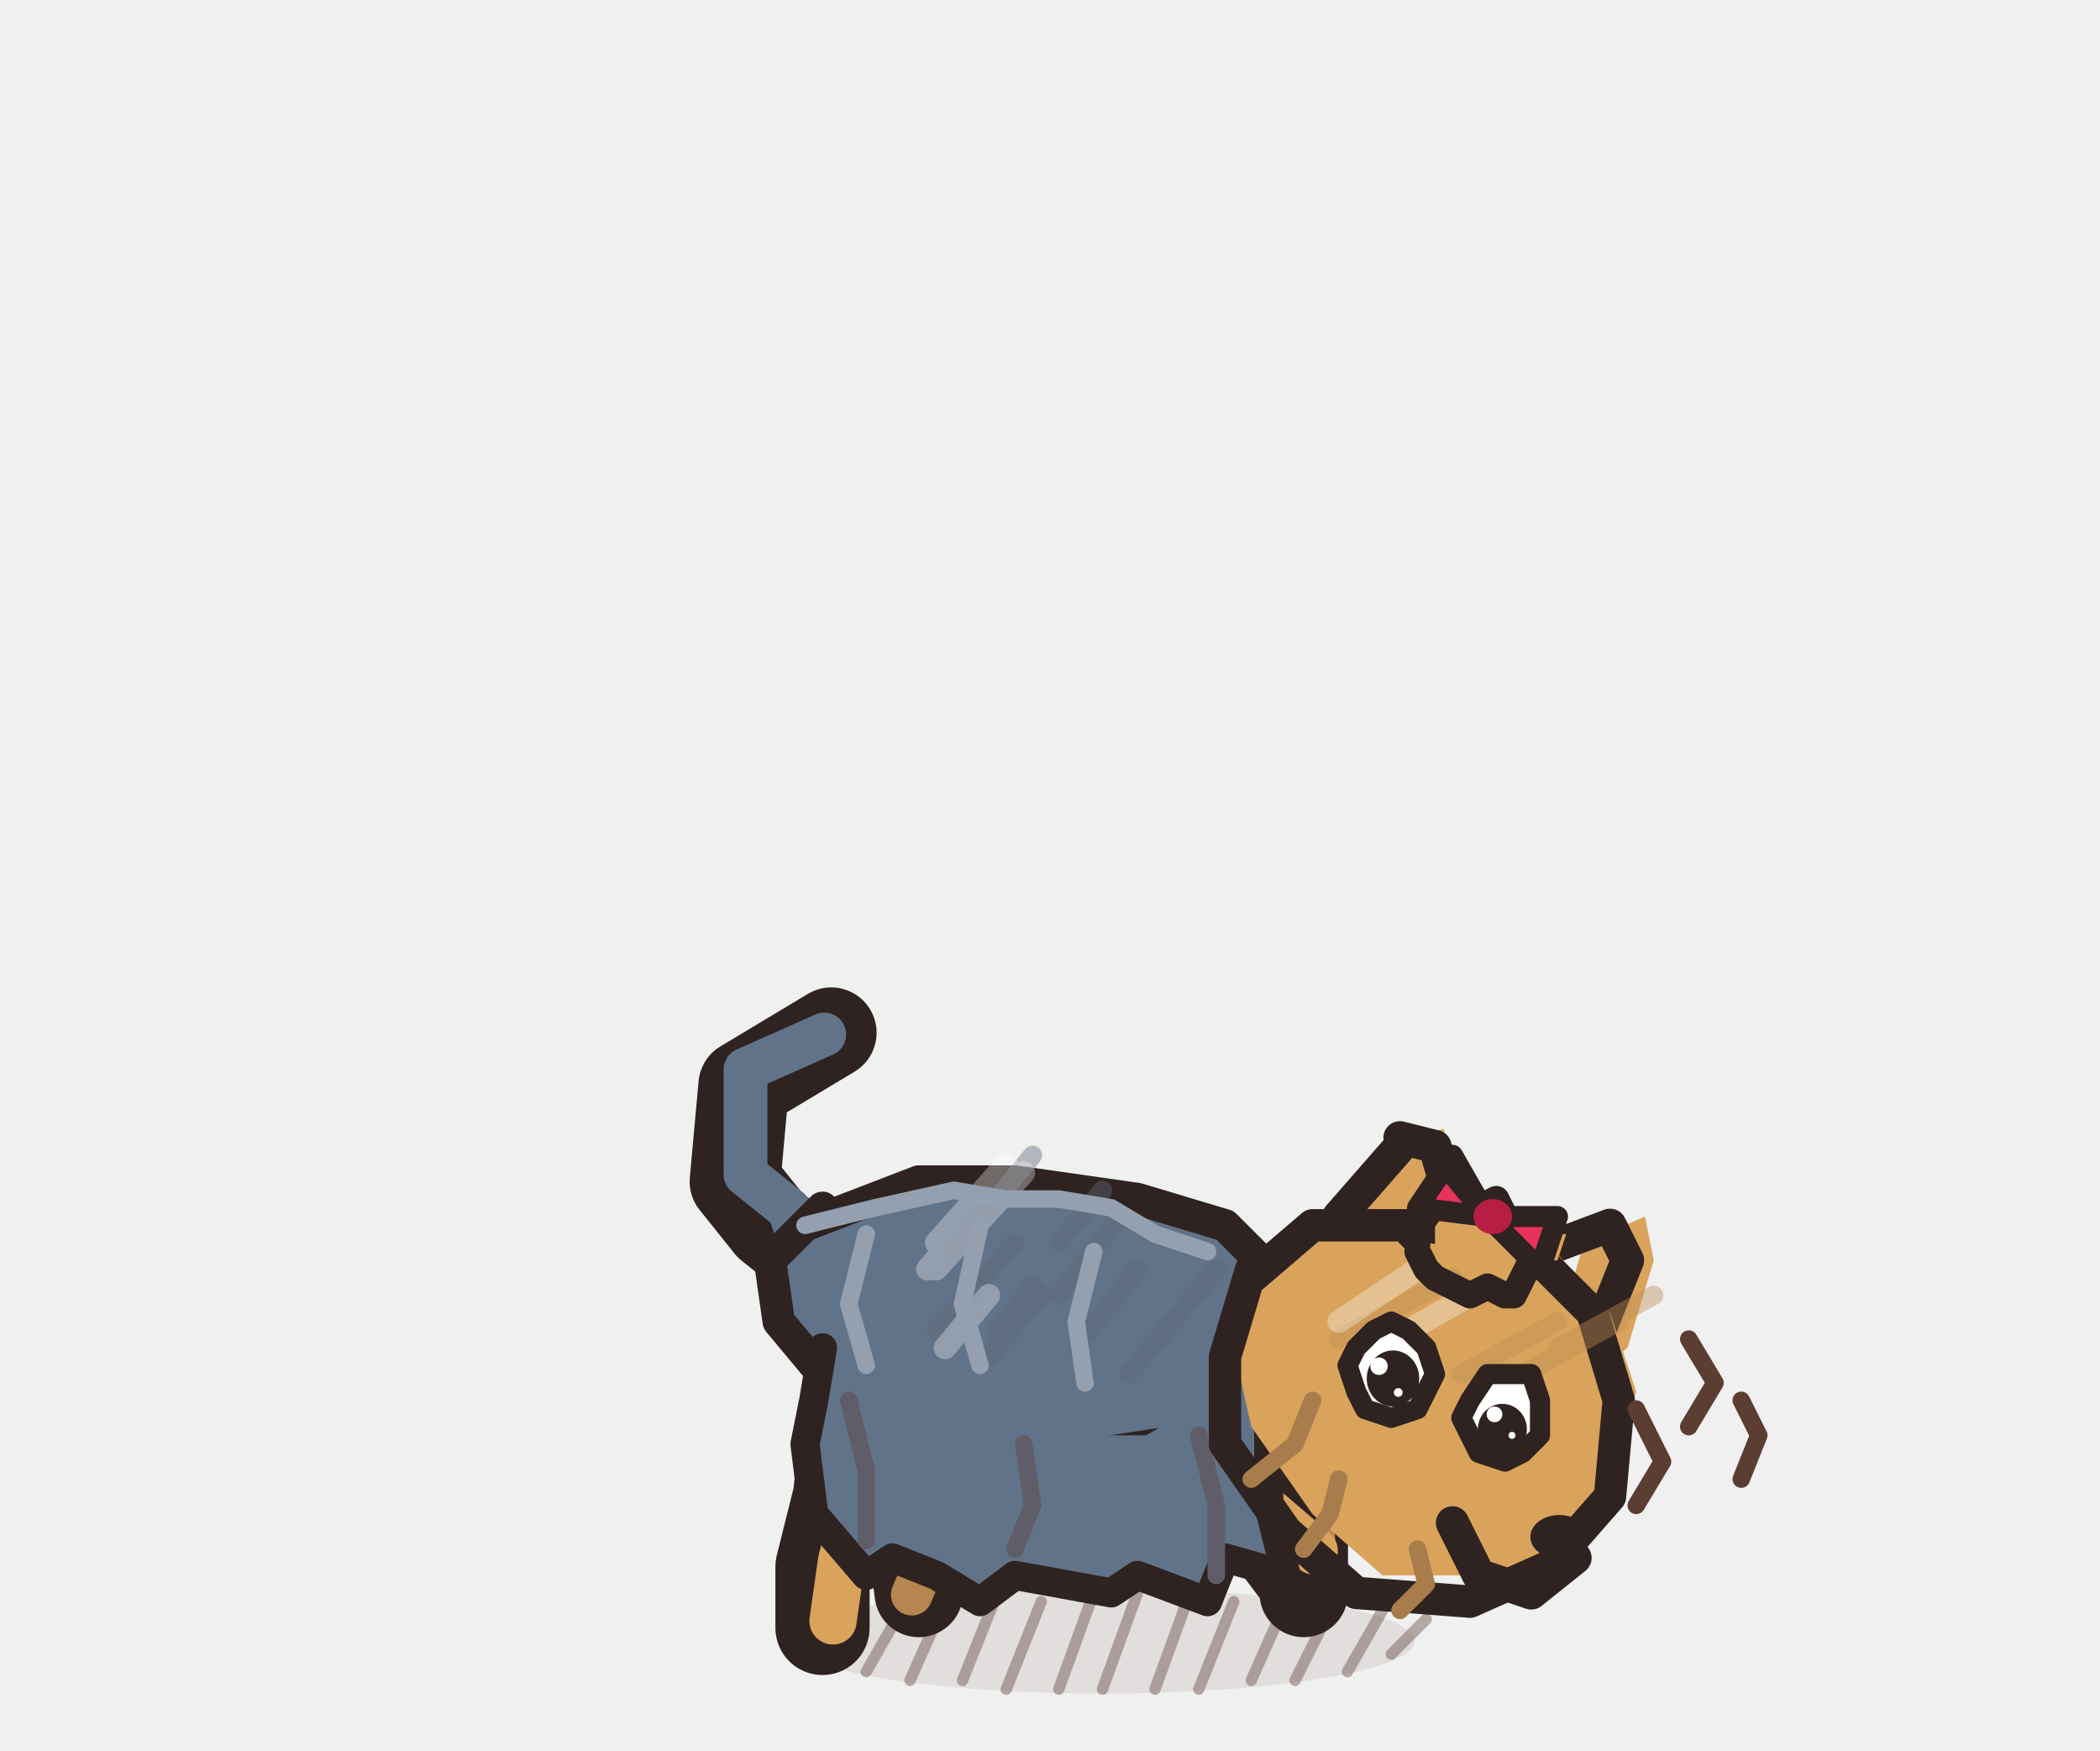
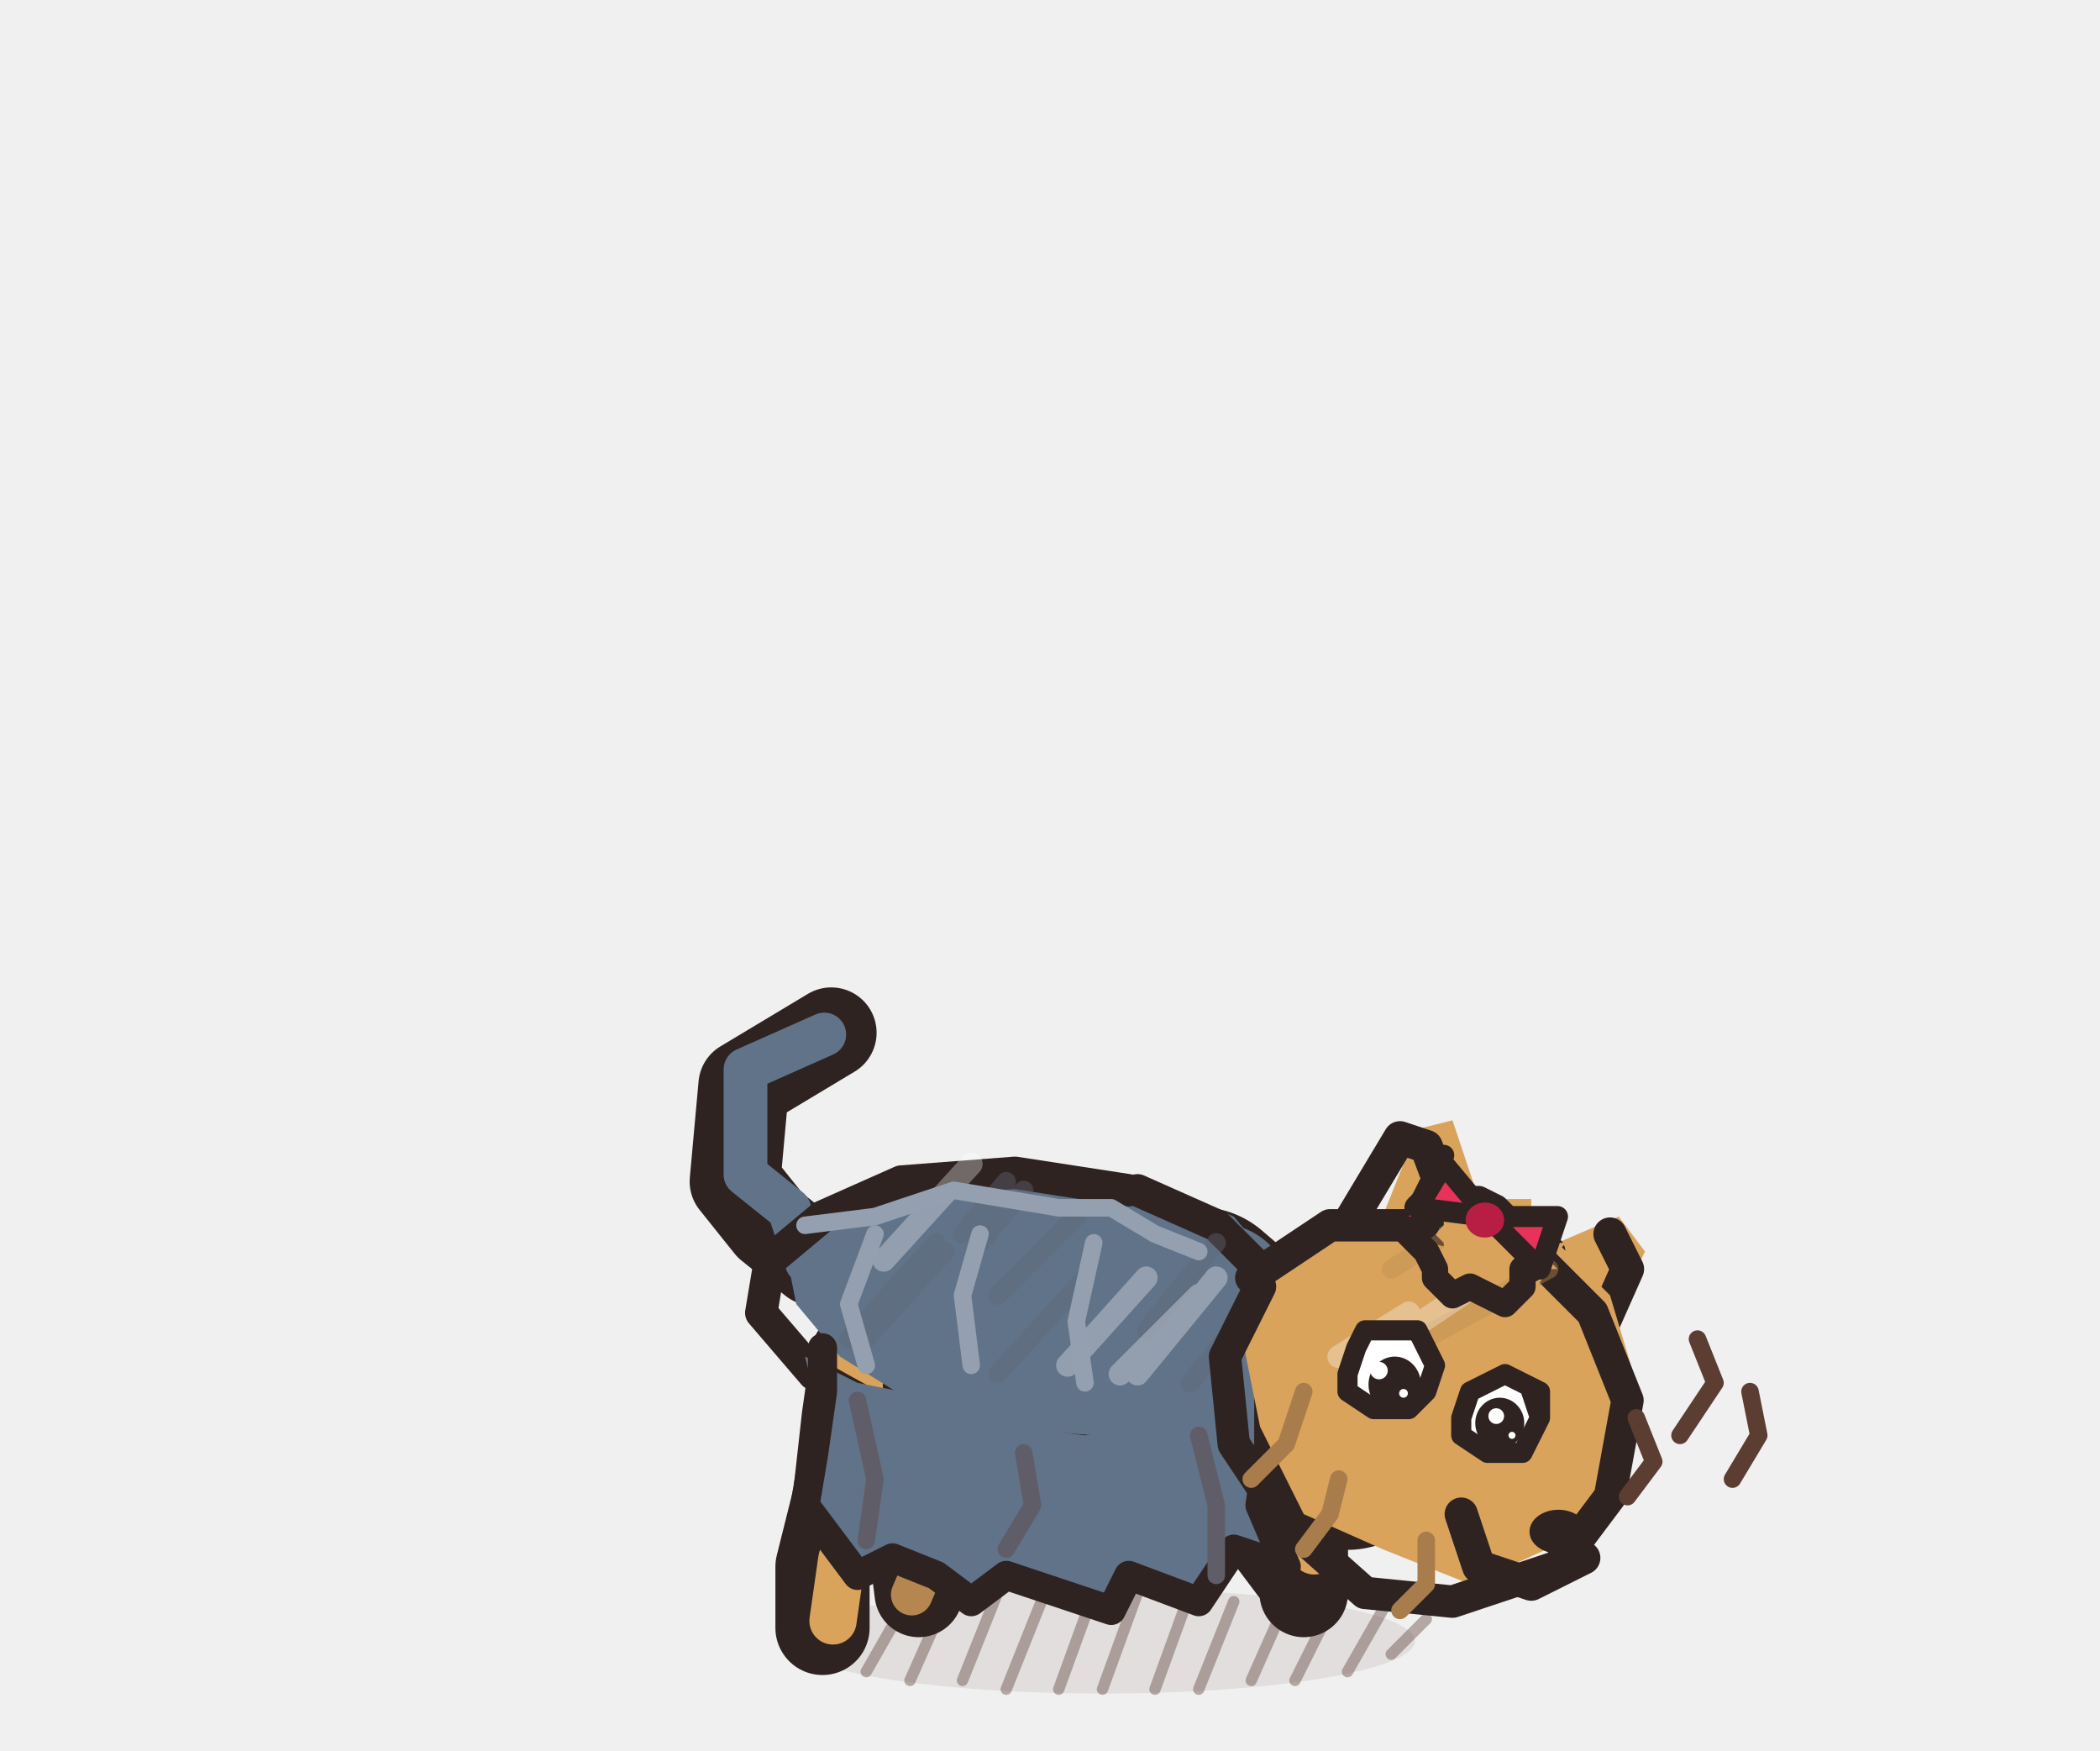
<svg xmlns="http://www.w3.org/2000/svg" width="240" height="200" class="pa-dog pa-pose-sniff" viewBox="0 0 240 200" role="img" aria-label="Toffee the Yorkshire Terrier, sniff">
  <g>
    <ellipse cx="126" cy="187.5" rx="35.7" ry="6" fill="#5B3D32" opacity="0.1" />
    <path d="M93 190l4 -4M99 191l4 -7M104 192l4 -9M110 192l4 -10M115 193l4 -10M121 193l4 -11M126 193l4 -11M132 193l4 -11M137 193l4 -10M143 192l4 -9M148 192l4 -8M154 191l4 -7M159 189l4 -4" stroke="#5B3D32" stroke-width="1.3" stroke-linecap="round" opacity="0.4" fill="none" />
    <g class="pa-d-f0">
      <path d="M93 144L88 140L84 135L85 124L95 118" fill="none" stroke="#2E2320" stroke-width="10.365" stroke-linecap="round" stroke-linejoin="round" />
      <path d="M91 145L89 139L84 135L84 123L93 119" fill="none" stroke="#617389" stroke-width="5" stroke-linecap="round" stroke-linejoin="round" transform="translate(1.2 -0.8)" />
      <g class="pa-d-leg pa-d-leg-FH">
        <path d="M107 153L107 162L106 168L104 174L105 182" fill="none" stroke="#2E2320" stroke-width="10.117" stroke-linecap="round" stroke-linejoin="round" />
        <path d="M107 154L108 161L107 169L106 176L103 183" fill="none" stroke="#b68650" stroke-width="4.752" stroke-linecap="round" stroke-linejoin="round" transform="translate(1.2 -0.8)" />
      </g>
      <g class="pa-d-leg pa-d-leg-FF">
        <path d="M147 158L147 164L149 169L149 176L149 182" fill="none" stroke="#2E2320" stroke-width="10.117" stroke-linecap="round" stroke-linejoin="round" />
        <path d="M146 158L147 163L149 170L149 177L148 182" fill="none" stroke="#b68650" stroke-width="4.752" stroke-linecap="round" stroke-linejoin="round" transform="translate(1.2 -0.8)" />
      </g>
      <g class="pa-d-leg pa-d-leg-NH">
        <path d="M98 155L97 162L96 171L94 179L94 186" fill="none" stroke="#2E2320" stroke-width="10.765" stroke-linecap="round" stroke-linejoin="round" />
        <path d="M97 156L97 163L97 172L95 179L94 186" fill="none" stroke="#D9A35C" stroke-width="5.4" stroke-linecap="round" stroke-linejoin="round" transform="translate(1.2 -0.8)" />
      </g>
      <g class="pa-d-leg pa-d-leg-NF">
        <path d="M136 159L138 167L142 171L148 179" fill="none" stroke="#2E2320" stroke-width="10.765" stroke-linecap="round" stroke-linejoin="round" />
        <path d="M136 160L139 165L142 172L149 178" fill="none" stroke="#D9A35C" stroke-width="5.4" stroke-linecap="round" stroke-linejoin="round" transform="translate(1.2 -0.8)" />
      </g>
-       <path d="M150 154L148 159L139 163L128 165L114 164L105 160L96 156L90 150L90 144L95 138L106 136L119 135L130 136L140 139L147 146Z" fill="#617389" />
-       <path d="M92 140L105 135L116 135L130 137L140 140L147 147L148 154L147 160L139 164L126 166L113 166L101 162L94 157L89 151L88 144L94 138" fill="none" stroke="#2E2320" stroke-width="3.7" stroke-linecap="round" stroke-linejoin="round" />
-       <path d="M114 152L118 147M107 152L116 142M123 154L130 145M113 155L119 148M129 157L139 145M121 148L128 139M121 142L126 136M109 143L118 132" stroke="#606776" stroke-width="2.2" stroke-linecap="round" opacity=".42" />
-       <path d="M106 145L114 136M108 154L113 148M107 142L115 133M107 145L117 134" stroke="#fff" stroke-width="2.6" stroke-linecap="round" opacity=".32" />
-       <path d="M94 155L98 156L103 159L111 160L117 163L123 164L131 164L136 161L140 160L145 157L145 153L145 163L144 173L146 180L140 178L138 184L130 180L126 183L116 181L111 183L101 177L100 180L92 173L93 162Z" fill="#617389" />
-       <path d="M94 154L93 160L92 165L93 173L99 180L102 178L107 180L112 183L116 180L127 182L130 180L138 183L140 178L147 180L145 172L145 166L145 160L147 155" fill="none" stroke="#2E2320" stroke-width="3.33" stroke-linecap="round" stroke-linejoin="round" />
-       <path d="M97 160L99 168L99 176" fill="none" stroke="#5f5e68" stroke-width="2" stroke-linecap="round" stroke-linejoin="round" />
-       <path d="M117 165L118 172L116 177" fill="none" stroke="#5f5e68" stroke-width="2" stroke-linecap="round" stroke-linejoin="round" />
+       <path d="M137 149L144 155L149 160L154 166" fill="none" stroke="#2E2320" stroke-width="22.165" stroke-linecap="round" stroke-linejoin="round" />
+       <path d="M138 149L143 154L149 159L155 166" fill="none" stroke="#617389" stroke-width="16.8" stroke-linecap="round" stroke-linejoin="round" transform="translate(1.2 -0.8)" />
+       <path d="M150 153L146 158L140 164L129 165L115 164L104 160L96 155L91 149L90 144L97 138L105 135L119 134L132 135L141 139L146 145Z" fill="#617389" />
+       <path d="M130 136L139 140L146 147L148 154L147 160L139 165L127 166L114 165L102 162L93 157L87 150L88 144L94 139L103 135L116 134L129 136" fill="none" stroke="#2E2320" stroke-width="3.7" stroke-linecap="round" stroke-linejoin="round" />
+       <path d="M112 142L117 136M97 153L107 142M99 153L108 143M114 148L123 139M110 141L115 135M114 157L124 146M136 158L145 147M131 152L139 142" stroke="#606776" stroke-width="2.2" stroke-linecap="round" opacity=".42" />
+       <path d="M122 156L131 146M128 157L137 148M101 144L111 133M130 157L139 146" stroke="#fff" stroke-width="2.6" stroke-linecap="round" opacity=".32" />
+       <path d="M92 155L98 158L103 159L110 161L116 163L124 164L131 163L136 162L142 159L145 157L146 155L145 163L144 171L147 180L140 178L139 182L130 180L126 183L115 179L112 184L102 177L99 180L93 172L94 163Z" fill="#617389" />
+       <path d="M94 154L94 159L93 166L92 172L98 180L102 178L107 180L111 183L115 180L127 184L129 180L137 183L141 177L147 179L144 172L145 165L145 160L145 154" fill="none" stroke="#2E2320" stroke-width="3.33" stroke-linecap="round" stroke-linejoin="round" />
+       <path d="M98 160L100 169L99 176" fill="none" stroke="#5f5e68" stroke-width="2" stroke-linecap="round" stroke-linejoin="round" />
+       <path d="M117 166L118 172L115 177" fill="none" stroke="#5f5e68" stroke-width="2" stroke-linecap="round" stroke-linejoin="round" />
      <path d="M137 164L139 172L139 180" fill="none" stroke="#5f5e68" stroke-width="2" stroke-linecap="round" stroke-linejoin="round" />
-       <path d="M92 140L100 138L109 136L115 137L121 137L127 138L132 141L138 143" fill="none" stroke="#94a0af" stroke-width="2" stroke-linecap="round" stroke-linejoin="round" />
-       <path d="M99 141L97 149L99 156" fill="none" stroke="#94a0af" stroke-width="2" stroke-linecap="round" stroke-linejoin="round" />
-       <path d="M112 140L110 149L112 156" fill="none" stroke="#94a0af" stroke-width="2" stroke-linecap="round" stroke-linejoin="round" />
-       <path d="M125 143L123 151L124 158" fill="none" stroke="#94a0af" stroke-width="2" stroke-linecap="round" stroke-linejoin="round" />
-       <path d="M155 138L160 130L165 129L167 137L165 140L157 143Z" fill="#D9A35C" />
-       <path d="M160 130L164 131L166 138L164 142L155 145L153 139L160 131" fill="none" stroke="#2E2320" stroke-width="3.8" stroke-linecap="round" stroke-linejoin="round" />
-       <path d="M181 142L188 139L189 144L186 154L182 157L179 149Z" fill="#D9A35C" />
-       <path d="M176 143L184 140L186 144L182 154L179 156L176 148" fill="none" stroke="#2E2320" stroke-width="3.8" stroke-linecap="round" stroke-linejoin="round" />
-       <path d="M184 170L178 178L168 180L158 180L150 173L143 163L141 154L145 145L154 139L164 139L176 141L184 150L187 159Z" fill="#D9A35C" />
-       <path d="M143 146L150 140L163 140L175 143L182 150L185 160L184 171L177 179L168 183L155 182L147 175L140 165L140 155L143 145" fill="none" stroke="#2E2320" stroke-width="3.7" stroke-linecap="round" stroke-linejoin="round" />
-       <path d="M153 153L166 146M174 157L185 151M178 154L189 148M167 157L178 151" stroke="#bd8d53" stroke-width="2.2" stroke-linecap="round" opacity=".42" />
-       <path d="M161 152L168 148M153 151L162 145" stroke="#fff" stroke-width="2.6" stroke-linecap="round" opacity=".32" />
-       <path d="M150 160L148 165L143 169" fill="none" stroke="#a97c4c" stroke-width="2" stroke-linecap="round" stroke-linejoin="round" />
+       <path d="M92 140L100 139L109 136L115 137L121 138L127 138L132 141L137 143" fill="none" stroke="#94a0af" stroke-width="2" stroke-linecap="round" stroke-linejoin="round" />
+       <path d="M100 141L97 149L99 156" fill="none" stroke="#94a0af" stroke-width="2" stroke-linecap="round" stroke-linejoin="round" />
+       <path d="M112 141L110 148L111 156" fill="none" stroke="#94a0af" stroke-width="2" stroke-linecap="round" stroke-linejoin="round" />
+       <path d="M125 142L123 151L124 158" fill="none" stroke="#94a0af" stroke-width="2" stroke-linecap="round" stroke-linejoin="round" />
+       <path d="M158 139L162 129L166 128L169 137L166 140L159 142Z" fill="#D9A35C" />
+       <path d="M164 142L156 144L154 140L160 130L163 131L166 139" fill="none" stroke="#2E2320" stroke-width="3.8" stroke-linecap="round" stroke-linejoin="round" />
+       <path d="M178 142L185 139L188 143L183 153L181 154L178 147Z" fill="#D9A35C" />
+       <path d="M184 141L186 145L182 154L179 158L177 149L177 143" fill="none" stroke="#2E2320" stroke-width="3.8" stroke-linecap="round" stroke-linejoin="round" />
+       <path d="M185 168L179 176L168 181L158 177L149 173L144 163L142 153L146 144L153 139L165 138L177 141L184 148L187 158Z" fill="#D9A35C" />
+       <path d="M143 146L152 140L163 140L175 143L182 150L186 160L184 171L178 179L166 183L156 182L147 174L141 165L140 155L144 147" fill="none" stroke="#2E2320" stroke-width="3.7" stroke-linecap="round" stroke-linejoin="round" />
+       <path d="M159 145L167 140M164 152L177 145M166 151L173 147M161 154L172 148" stroke="#bd8d53" stroke-width="2.2" stroke-linecap="round" opacity=".42" />
+       <path d="M161 152L167 148M153 155L161 150" stroke="#fff" stroke-width="2.6" stroke-linecap="round" opacity=".32" />
+       <path d="M149 159L147 165L143 169" fill="none" stroke="#a97c4c" stroke-width="2" stroke-linecap="round" stroke-linejoin="round" />
      <path d="M153 169L152 173L149 177" fill="none" stroke="#a97c4c" stroke-width="2" stroke-linecap="round" stroke-linejoin="round" />
-       <path d="M162 177L163 181L160 184" fill="none" stroke="#a97c4c" stroke-width="2" stroke-linecap="round" stroke-linejoin="round" />
-       <path d="M177 144L176 145L175 147L175 147L172 146L170 147L170 147L168 146L167 143L164 144L164 140L165 139L166 138L166 137L167 137L169 136L170 137L172 137L173 138L174 139L175 140L178 141L179 141L178 144Z" fill="#D9A35C" />
-       <path d="M162 142L161 141L162 139L163 139L164 137L165 137L168 138L169 138L171 137L172 139L173 140L175 142L176 144L175 144L174 146L174 146L173 148L172 148L170 147L168 148L166 147L164 146L163 145L162 143" fill="none" stroke="#2E2320" stroke-width="3" stroke-linecap="round" stroke-linejoin="round" />
-       <path d="M171 138L166 132L163 139Z" fill="#E8325A" />
-       <path d="M170 139L166 132L162 138L170 139L165 133" fill="none" stroke="#2E2320" stroke-width="2.4" stroke-linecap="round" stroke-linejoin="round" />
-       <path d="M171 138L179 139L176 145Z" fill="#E8325A" />
-       <path d="M170 139L178 139L176 145L170 139L178 139" fill="none" stroke="#2E2320" stroke-width="2.4" stroke-linecap="round" stroke-linejoin="round" />
-       <ellipse cx="170.6" cy="139" rx="2.2" ry="2" fill="#B81E44" />
-       <path d="M164 157L163 159L161 161L159 161L157 161L154 159L154 157L154 154L156 152L159 151L161 152L163 154Z" fill="#FFFFFF" />
-       <path d="M161 152L163 154L164 157L163 159L162 161L159 162L156 161L155 159L154 156L155 154L157 152L159 151L161 152L163 154" fill="none" stroke="#2E2320" stroke-width="2.3" stroke-linecap="round" stroke-linejoin="round" />
-       <ellipse cx="159.2" cy="157.5" rx="3" ry="3.2" fill="#2E2320" />
-       <ellipse cx="157.6" cy="156.1" rx="1" ry="1" fill="#FFFFFF" />
-       <ellipse cx="159.8" cy="159.1" rx="0.5" ry="0.5" fill="#FFFFFF" />
-       <path d="M176 162L176 164L174 166L172 167L170 166L168 164L167 162L168 159L170 158L172 157L174 158L176 160Z" fill="#FFFFFF" />
-       <path d="M172 157L175 157L176 160L176 162L176 164L174 166L172 167L169 166L168 164L167 162L168 160L170 157L172 157L174 157" fill="none" stroke="#2E2320" stroke-width="2.3" stroke-linecap="round" stroke-linejoin="round" />
-       <ellipse cx="171.7" cy="163.3" rx="2.8" ry="2.9" fill="#2E2320" />
-       <ellipse cx="170.8" cy="161.6" rx="0.9" ry="0.9" fill="#FFFFFF" />
+       <path d="M163 176L163 181L160 184" fill="none" stroke="#a97c4c" stroke-width="2" stroke-linecap="round" stroke-linejoin="round" />
+       <path d="M178 145L177 145L175 148L174 146L173 145L171 146L170 146L168 146L168 144L165 143L165 142L164 141L165 140L165 138L167 137L170 136L170 138L172 137L175 137L175 138L175 139L177 142L179 142L177 144Z" fill="#D9A35C" />
+       <path d="M175 145L174 145L174 147L174 147L172 149L170 148L168 147L166 148L164 146L164 145L163 143L162 142L161 141L163 140L162 138L163 137L165 137L168 137L169 137L171 138L172 139L173 141L174 141L175 143" fill="none" stroke="#2E2320" stroke-width="3" stroke-linecap="round" stroke-linejoin="round" />
+       <path d="M170 139L166 133L161 139Z" fill="#E8325A" />
+       <path d="M165 132L162 138L170 139L165 133L162 138" fill="none" stroke="#2E2320" stroke-width="2.4" stroke-linecap="round" stroke-linejoin="round" />
+       <path d="M170 140L178 140L176 145Z" fill="#E8325A" />
+       <path d="M176 145L170 139L178 139L176 145L170 139" fill="none" stroke="#2E2320" stroke-width="2.4" stroke-linecap="round" stroke-linejoin="round" />
+       <ellipse cx="169.7" cy="139.4" rx="2.2" ry="2" fill="#B81E44" />
+       <path d="M164 157L163 159L161 161L159 162L156 161L155 159L154 156L154 154L156 152L159 152L161 152L163 154Z" fill="#FFFFFF" />
+       <path d="M159 152L162 152L163 154L164 156L163 159L161 161L159 161L157 161L154 159L154 157L155 154L156 152L159 152L161 152" fill="none" stroke="#2E2320" stroke-width="2.3" stroke-linecap="round" stroke-linejoin="round" />
+       <ellipse cx="159.4" cy="158.2" rx="3" ry="3.2" fill="#2E2320" />
+       <ellipse cx="157.6" cy="156.6" rx="1" ry="1" fill="#FFFFFF" />
+       <ellipse cx="160.4" cy="159.2" rx="0.5" ry="0.5" fill="#FFFFFF" />
+       <path d="M176 162L176 164L174 166L172 167L170 166L168 164L167 162L168 160L170 158L172 157L174 158L176 160Z" fill="#FFFFFF" />
+       <path d="M175 159L176 162L175 164L174 166L172 166L170 166L167 164L167 162L168 159L170 158L172 157L174 158L176 159L176 162" fill="none" stroke="#2E2320" stroke-width="2.3" stroke-linecap="round" stroke-linejoin="round" />
+       <ellipse cx="171.4" cy="162.6" rx="2.8" ry="2.9" fill="#2E2320" />
+       <ellipse cx="171" cy="161.8" rx="0.9" ry="0.9" fill="#FFFFFF" />
      <ellipse cx="172.8" cy="164" rx="0.4" ry="0.4" fill="#FFFFFF" />
-       <ellipse cx="178.2" cy="175.6" rx="3.3" ry="2.5" fill="#2E2320" />
-       <path d="M166 174L169 180L175 182L180 178" fill="none" stroke="#2E2320" stroke-width="3.8" stroke-linecap="round" stroke-linejoin="round" />
-       <path d="M187 172L190 167L187 161" fill="none" stroke="#5B3D32" stroke-width="2" stroke-linecap="round" stroke-linejoin="round" />
-       <path d="M193 163L196 158L193 153" fill="none" stroke="#5B3D32" stroke-width="2" stroke-linecap="round" stroke-linejoin="round" />
-       <path d="M199 169L201 164L199 160" fill="none" stroke="#5B3D32" stroke-width="2" stroke-linecap="round" stroke-linejoin="round" />
+       <ellipse cx="178.1" cy="175" rx="3.3" ry="2.5" fill="#2E2320" />
+       <path d="M167 173L169 179L175 181L181 178" fill="none" stroke="#2E2320" stroke-width="3.8" stroke-linecap="round" stroke-linejoin="round" />
+       <path d="M186 171L189 167L187 162" fill="none" stroke="#5B3D32" stroke-width="2" stroke-linecap="round" stroke-linejoin="round" />
+       <path d="M192 164L196 158L194 153" fill="none" stroke="#5B3D32" stroke-width="2" stroke-linecap="round" stroke-linejoin="round" />
+       <path d="M198 169L201 164L200 159" fill="none" stroke="#5B3D32" stroke-width="2" stroke-linecap="round" stroke-linejoin="round" />
    </g>
  </g>
</svg>
